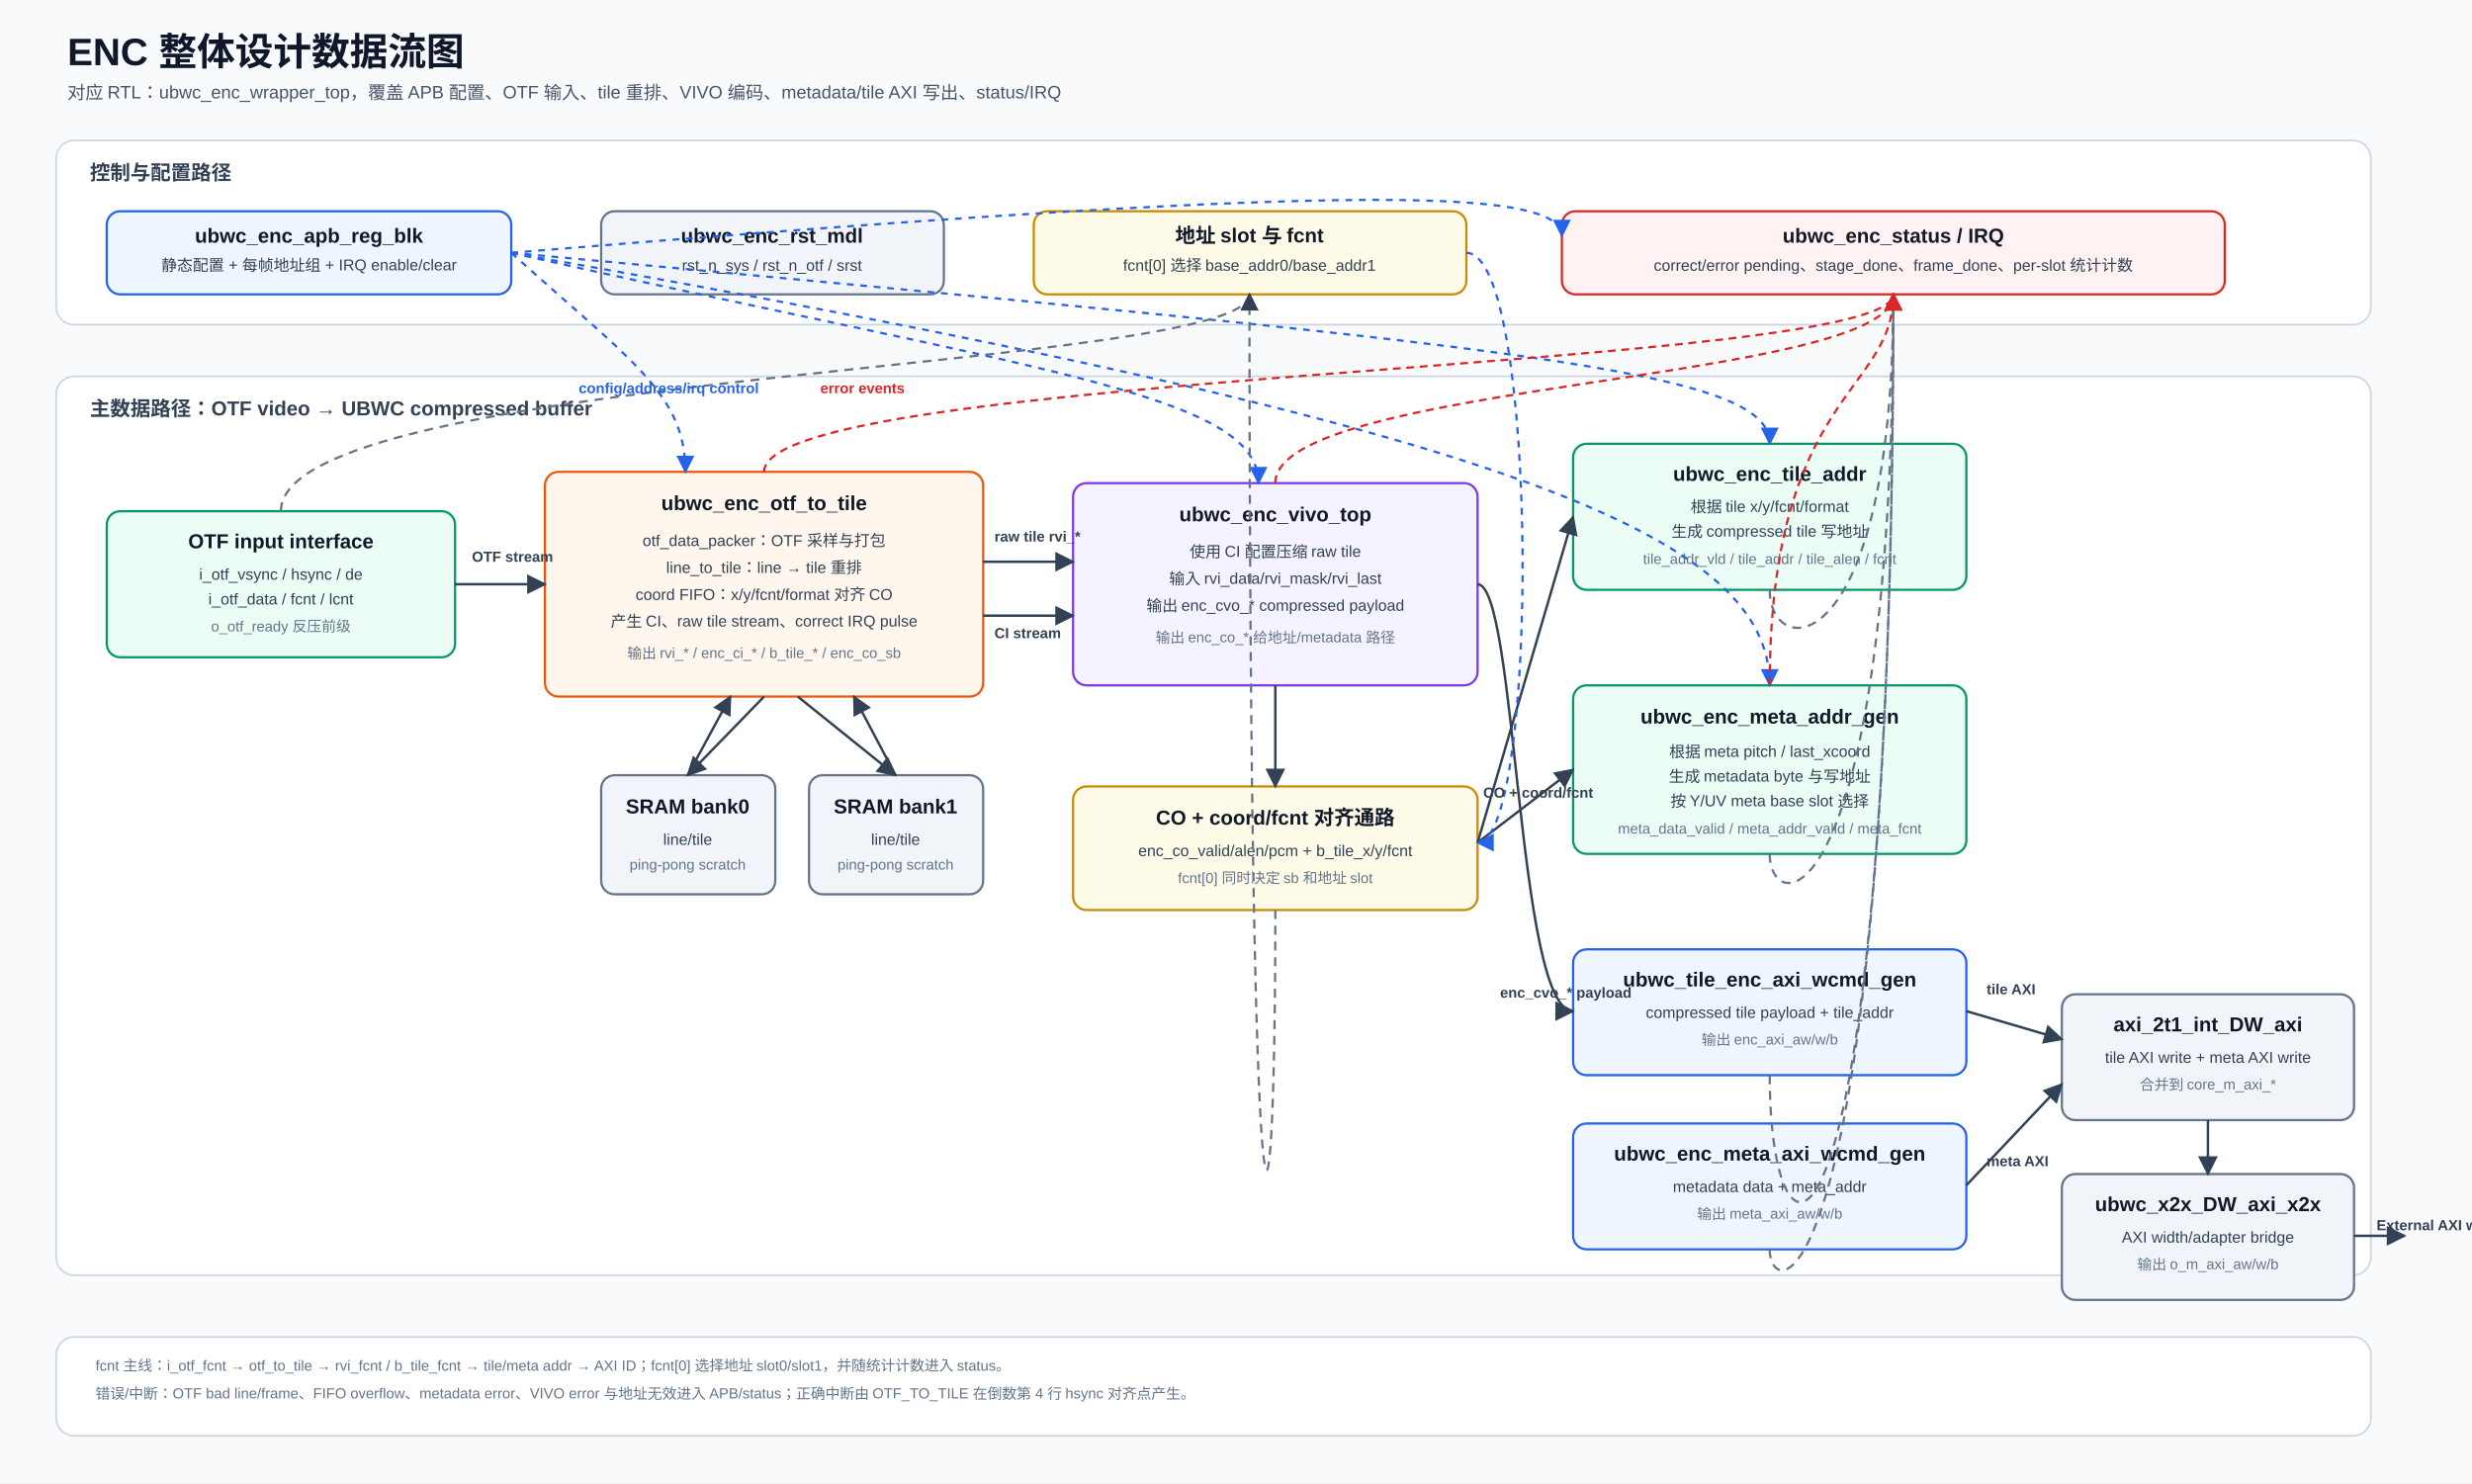
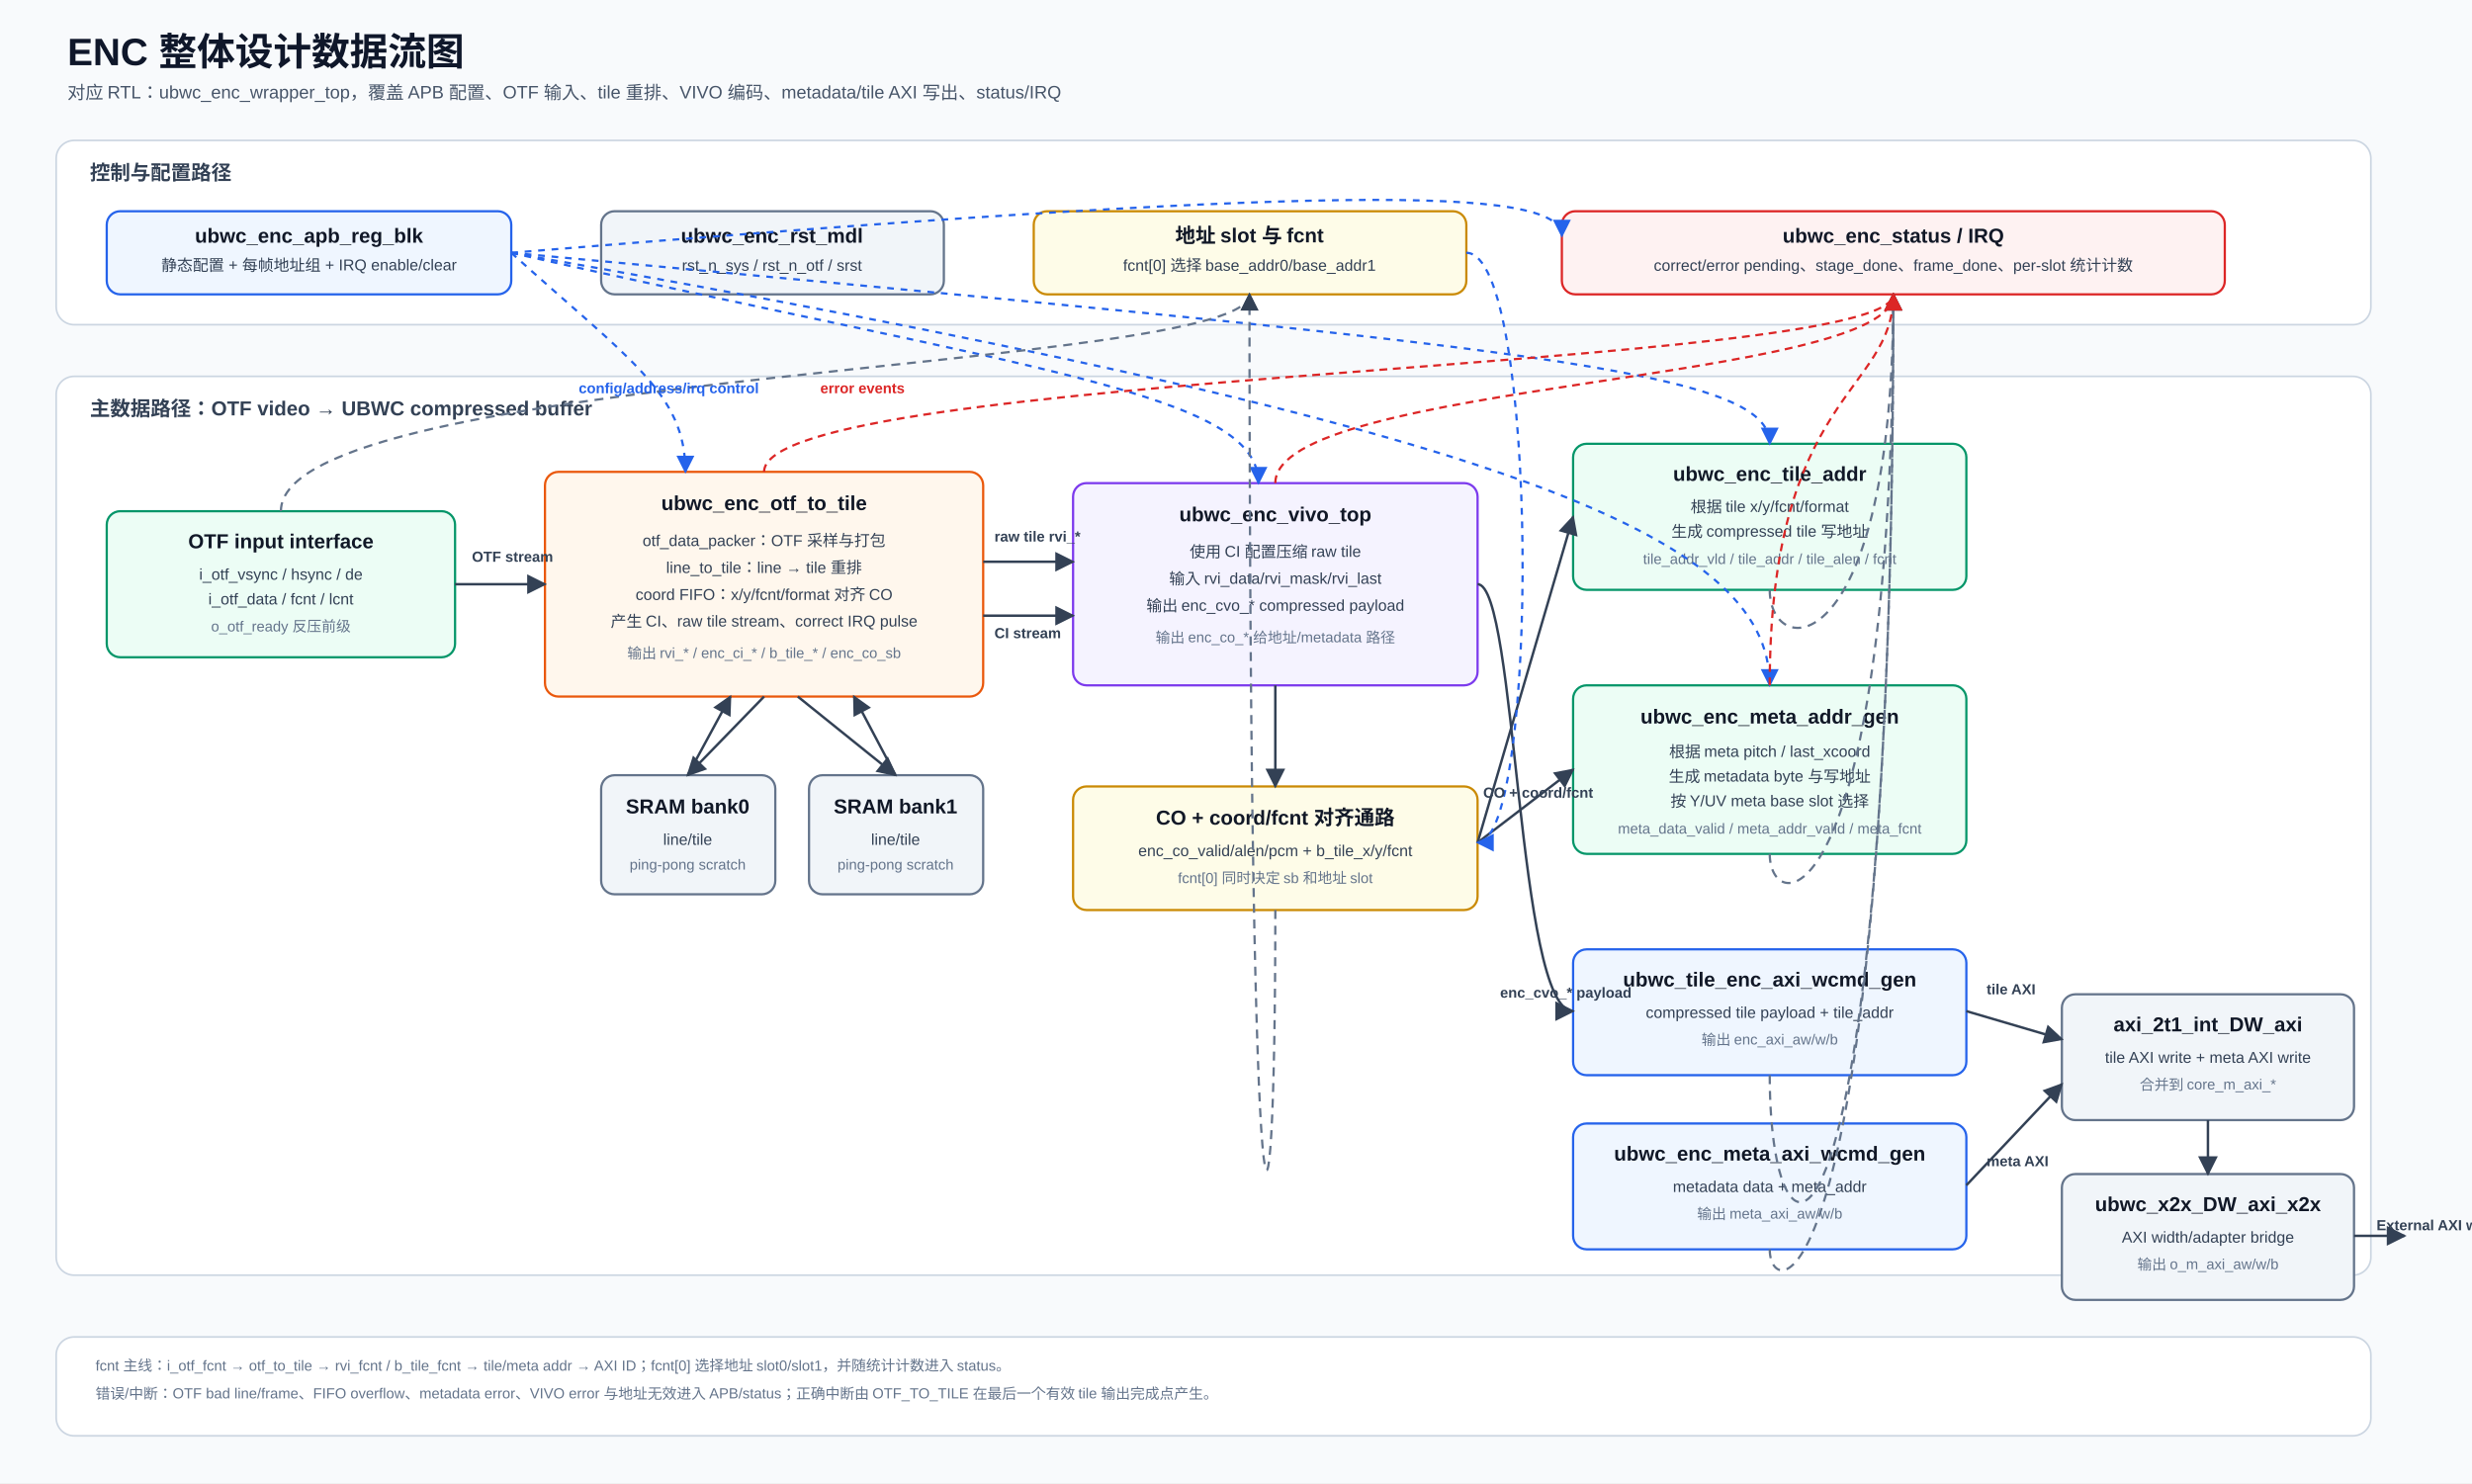
<svg xmlns="http://www.w3.org/2000/svg" width="2200" height="1320" viewBox="0 0 2200 1320">
  <defs>
    <style>
      .bg { fill:#f8fafc; }
      .title { font:700 34px -apple-system,BlinkMacSystemFont,"PingFang SC","Microsoft YaHei",Arial,sans-serif; fill:#0f172a; }
      .subtitle { font:500 16px -apple-system,BlinkMacSystemFont,"PingFang SC","Microsoft YaHei",Arial,sans-serif; fill:#475569; }
      .lane { fill:#ffffff; stroke:#cbd5e1; stroke-width:1.5; }
      .lane-title { font:700 18px -apple-system,BlinkMacSystemFont,"PingFang SC","Microsoft YaHei",Arial,sans-serif; fill:#334155; }
      .box-title { font:700 18px -apple-system,BlinkMacSystemFont,"PingFang SC","Microsoft YaHei",Arial,sans-serif; fill:#111827; }
      .box-text { font:500 14px -apple-system,BlinkMacSystemFont,"PingFang SC","Microsoft YaHei",Arial,sans-serif; fill:#334155; }
      .small { font:500 13px -apple-system,BlinkMacSystemFont,"PingFang SC","Microsoft YaHei",Arial,sans-serif; fill:#64748b; }
      .blue { fill:#eff6ff; stroke:#2563eb; stroke-width:2; rx:12; }
      .green { fill:#ecfdf5; stroke:#059669; stroke-width:2; rx:12; }
      .orange { fill:#fff7ed; stroke:#ea580c; stroke-width:2; rx:12; }
      .purple { fill:#f5f3ff; stroke:#7c3aed; stroke-width:2; rx:12; }
      .red { fill:#fef2f2; stroke:#dc2626; stroke-width:2; rx:12; }
      .gray { fill:#f1f5f9; stroke:#64748b; stroke-width:2; rx:12; }
      .yellow { fill:#fefce8; stroke:#ca8a04; stroke-width:2; rx:12; }
      .line { stroke:#334155; stroke-width:2.2; fill:none; marker-end:url(#arrow); }
      .dash { stroke:#64748b; stroke-width:2; fill:none; stroke-dasharray:8 6; marker-end:url(#arrow); }
      .cfg { stroke:#2563eb; stroke-width:2; fill:none; stroke-dasharray:6 6; marker-end:url(#blueArrow); }
      .err { stroke:#dc2626; stroke-width:2; fill:none; stroke-dasharray:7 5; marker-end:url(#redArrow); }
      .label { font:600 13px -apple-system,BlinkMacSystemFont,"PingFang SC","Microsoft YaHei",Arial,sans-serif; fill:#334155; }
      .blue-label { font:600 13px -apple-system,BlinkMacSystemFont,"PingFang SC","Microsoft YaHei",Arial,sans-serif; fill:#2563eb; }
      .red-label { font:600 13px -apple-system,BlinkMacSystemFont,"PingFang SC","Microsoft YaHei",Arial,sans-serif; fill:#dc2626; }
    </style>
    <marker id="arrow" viewBox="0 0 10 10" refX="9" refY="5" markerWidth="8" markerHeight="8" orient="auto-start-reverse">
      <path d="M 0 0 L 10 5 L 0 10 z" fill="#334155" />
    </marker>
    <marker id="blueArrow" viewBox="0 0 10 10" refX="9" refY="5" markerWidth="8" markerHeight="8" orient="auto-start-reverse">
      <path d="M 0 0 L 10 5 L 0 10 z" fill="#2563eb" />
    </marker>
    <marker id="redArrow" viewBox="0 0 10 10" refX="9" refY="5" markerWidth="8" markerHeight="8" orient="auto-start-reverse">
      <path d="M 0 0 L 10 5 L 0 10 z" fill="#dc2626" />
    </marker>
  </defs>
  <rect class="bg" x="0" y="0" width="2200" height="1320" />
  <text class="title" x="60" y="58">ENC 整体设计数据流图</text>
  <text class="subtitle" x="60" y="88">对应 RTL：ubwc_enc_wrapper_top，覆盖 APB 配置、OTF 输入、tile 重排、VIVO 编码、metadata/tile AXI 写出、status/IRQ</text>
  <rect class="lane" x="50" y="125" width="2060" height="164" rx="16" />
  <text class="lane-title" x="80" y="160">控制与配置路径</text>
  <rect class="blue" x="95" y="188" width="360" height="74" />
  <text class="box-title" x="275" y="216" text-anchor="middle">ubwc_enc_apb_reg_blk</text>
  <text class="box-text" x="275" y="241" text-anchor="middle">静态配置 + 每帧地址组 + IRQ enable/clear</text>
  <rect class="gray" x="535" y="188" width="305" height="74" />
  <text class="box-title" x="687" y="216" text-anchor="middle">ubwc_enc_rst_mdl</text>
  <text class="box-text" x="687" y="241" text-anchor="middle">rst_n_sys / rst_n_otf / srst</text>
  <rect class="yellow" x="920" y="188" width="385" height="74" />
  <text class="box-title" x="1112" y="216" text-anchor="middle">地址 slot 与 fcnt</text>
  <text class="box-text" x="1112" y="241" text-anchor="middle">fcnt[0] 选择 base_addr0/base_addr1</text>
  <rect class="red" x="1390" y="188" width="590" height="74" />
  <text class="box-title" x="1685" y="216" text-anchor="middle">ubwc_enc_status / IRQ</text>
  <text class="box-text" x="1685" y="241" text-anchor="middle">correct/error pending、stage_done、frame_done、per-slot 统计计数</text>
  <rect class="lane" x="50" y="335" width="2060" height="800" rx="16" />
  <text class="lane-title" x="80" y="370">主数据路径：OTF video → UBWC compressed buffer</text>
  <rect class="green" x="95" y="455" width="310" height="130" />
  <text class="box-title" x="250" y="488" text-anchor="middle">OTF input interface</text>
  <text class="box-text" x="250" y="516" text-anchor="middle">i_otf_vsync / hsync / de</text>
  <text class="box-text" x="250" y="538" text-anchor="middle">i_otf_data / fcnt / lcnt</text>
  <text class="small" x="250" y="562" text-anchor="middle">o_otf_ready 反压前级</text>
  <rect class="orange" x="485" y="420" width="390" height="200" />
  <text class="box-title" x="680" y="454" text-anchor="middle">ubwc_enc_otf_to_tile</text>
  <text class="box-text" x="680" y="486" text-anchor="middle">otf_data_packer：OTF 采样与打包</text>
  <text class="box-text" x="680" y="510" text-anchor="middle">line_to_tile：line → tile 重排</text>
  <text class="box-text" x="680" y="534" text-anchor="middle">coord FIFO：x/y/fcnt/format 对齐 CO</text>
  <text class="box-text" x="680" y="558" text-anchor="middle">产生 CI、raw tile stream、correct IRQ pulse</text>
  <text class="small" x="680" y="586" text-anchor="middle">输出 rvi_* / enc_ci_* / b_tile_* / enc_co_sb</text>
  <rect class="gray" x="535" y="690" width="155" height="106" />
  <text class="box-title" x="612" y="724" text-anchor="middle">SRAM bank0</text>
  <text class="box-text" x="612" y="752" text-anchor="middle">line/tile</text>
  <text class="small" x="612" y="774" text-anchor="middle">ping-pong scratch</text>
  <rect class="gray" x="720" y="690" width="155" height="106" />
  <text class="box-title" x="797" y="724" text-anchor="middle">SRAM bank1</text>
  <text class="box-text" x="797" y="752" text-anchor="middle">line/tile</text>
  <text class="small" x="797" y="774" text-anchor="middle">ping-pong scratch</text>
  <rect class="purple" x="955" y="430" width="360" height="180" />
  <text class="box-title" x="1135" y="464" text-anchor="middle">ubwc_enc_vivo_top</text>
  <text class="box-text" x="1135" y="496" text-anchor="middle">使用 CI 配置压缩 raw tile</text>
  <text class="box-text" x="1135" y="520" text-anchor="middle">输入 rvi_data/rvi_mask/rvi_last</text>
  <text class="box-text" x="1135" y="544" text-anchor="middle">输出 enc_cvo_* compressed payload</text>
  <text class="small" x="1135" y="572" text-anchor="middle">输出 enc_co_* 给地址/metadata 路径</text>
  <rect class="yellow" x="955" y="700" width="360" height="110" />
  <text class="box-title" x="1135" y="734" text-anchor="middle">CO + coord/fcnt 对齐通路</text>
  <text class="box-text" x="1135" y="762" text-anchor="middle">enc_co_valid/alen/pcm + b_tile_x/y/fcnt</text>
  <text class="small" x="1135" y="786" text-anchor="middle">fcnt[0] 同时决定 sb 和地址 slot</text>
  <rect class="green" x="1400" y="395" width="350" height="130" />
  <text class="box-title" x="1575" y="428" text-anchor="middle">ubwc_enc_tile_addr</text>
  <text class="box-text" x="1575" y="456" text-anchor="middle">根据 tile x/y/fcnt/format</text>
  <text class="box-text" x="1575" y="478" text-anchor="middle">生成 compressed tile 写地址</text>
  <text class="small" x="1575" y="502" text-anchor="middle">tile_addr_vld / tile_addr / tile_alen / fcnt</text>
  <rect class="green" x="1400" y="610" width="350" height="150" />
  <text class="box-title" x="1575" y="644" text-anchor="middle">ubwc_enc_meta_addr_gen</text>
  <text class="box-text" x="1575" y="674" text-anchor="middle">根据 meta pitch / last_xcoord</text>
  <text class="box-text" x="1575" y="696" text-anchor="middle">生成 metadata byte 与写地址</text>
  <text class="box-text" x="1575" y="718" text-anchor="middle">按 Y/UV meta base slot 选择</text>
  <text class="small" x="1575" y="742" text-anchor="middle">meta_data_valid / meta_addr_valid / meta_fcnt</text>
  <rect class="blue" x="1400" y="845" width="350" height="112" />
  <text class="box-title" x="1575" y="878" text-anchor="middle">ubwc_tile_enc_axi_wcmd_gen</text>
  <text class="box-text" x="1575" y="906" text-anchor="middle">compressed tile payload + tile_addr</text>
  <text class="small" x="1575" y="930" text-anchor="middle">输出 enc_axi_aw/w/b</text>
  <rect class="blue" x="1400" y="1000" width="350" height="112" />
  <text class="box-title" x="1575" y="1033" text-anchor="middle">ubwc_enc_meta_axi_wcmd_gen</text>
  <text class="box-text" x="1575" y="1061" text-anchor="middle">metadata data + meta_addr</text>
  <text class="small" x="1575" y="1085" text-anchor="middle">输出 meta_axi_aw/w/b</text>
  <rect class="gray" x="1835" y="885" width="260" height="112" />
  <text class="box-title" x="1965" y="918" text-anchor="middle">axi_2t1_int_DW_axi</text>
  <text class="box-text" x="1965" y="946" text-anchor="middle">tile AXI write + meta AXI write</text>
  <text class="small" x="1965" y="970" text-anchor="middle">合并到 core_m_axi_*</text>
  <rect class="gray" x="1835" y="1045" width="260" height="112" />
  <text class="box-title" x="1965" y="1078" text-anchor="middle">ubwc_x2x_DW_axi_x2x</text>
  <text class="box-text" x="1965" y="1106" text-anchor="middle">AXI width/adapter bridge</text>
  <text class="small" x="1965" y="1130" text-anchor="middle">输出 o_m_axi_aw/w/b</text>
  <rect class="lane" x="50" y="1190" width="2060" height="88" rx="16" />
  <text class="small" x="85" y="1220">fcnt 主线：i_otf_fcnt → otf_to_tile → rvi_fcnt / b_tile_fcnt → tile/meta addr → AXI ID；fcnt[0] 选择地址 slot0/slot1，并随统计计数进入 status。</text>
-   <text class="small" x="85" y="1245">错误/中断：OTF bad line/frame、FIFO overflow、metadata error、VIVO error 与地址无效进入 APB/status；正确中断由 OTF_TO_TILE 在倒数第 4 行 hsync 对齐点产生。</text>
+   <text class="small" x="85" y="1245">错误/中断：OTF bad line/frame、FIFO overflow、metadata error、VIVO error 与地址无效进入 APB/status；正确中断由 OTF_TO_TILE 在最后一个有效 tile 输出完成点产生。</text>
  <path class="line" d="M405 520 L485 520" />
  <path class="line" d="M875 500 L955 500" />
  <path class="line" d="M875 548 L955 548" />
  <path class="line" d="M680 620 L612 690" />
  <path class="line" d="M710 620 L797 690" />
  <path class="line" d="M612 690 L650 620" />
  <path class="line" d="M797 690 L760 620" />
  <path class="line" d="M1135 610 L1135 700" />
  <path class="line" d="M1315 750 L1400 460" />
  <path class="line" d="M1315 750 L1400 685" />
  <path class="line" d="M1315 520 C1350 520 1350 900 1400 900" />
  <path class="line" d="M1750 900 L1835 925" />
  <path class="line" d="M1750 1055 L1835 965" />
  <path class="line" d="M1965 997 L1965 1045" />
  <path class="line" d="M2095 1100 L2140 1100" />
  <path class="cfg" d="M455 225 C560 320 610 350 610 420" />
  <path class="cfg" d="M455 225 C920 330 1120 350 1120 430" />
  <path class="cfg" d="M455 225 C1370 310 1575 330 1575 395" />
  <path class="cfg" d="M455 225 C1340 380 1575 475 1575 610" />
  <path class="cfg" d="M455 225 C1180 165 1390 165 1390 210" />
  <path class="cfg" d="M1305 225 C1370 225 1370 750 1315 750" />
  <path class="dash" d="M250 455 C250 330 1112 330 1112 262" />
  <path class="dash" d="M1135 810 C1135 1180 1112 1180 1112 262" />
  <path class="dash" d="M1575 525 C1575 590 1685 590 1685 262" />
  <path class="dash" d="M1575 760 C1575 820 1685 820 1685 262" />
  <path class="dash" d="M1575 957 C1575 1165 1685 1165 1685 262" />
  <path class="dash" d="M1575 1112 C1575 1165 1685 1165 1685 262" />
  <path class="err" d="M680 420 C680 330 1685 330 1685 262" />
  <path class="err" d="M1135 430 C1135 340 1685 340 1685 262" />
  <path class="err" d="M1575 610 C1575 350 1685 350 1685 262" />
  <text class="label" x="420" y="500">OTF stream</text>
  <text class="label" x="885" y="482">raw tile rvi_*</text>
  <text class="label" x="885" y="568">CI stream</text>
  <text class="label" x="1320" y="710">CO + coord/fcnt</text>
  <text class="label" x="1335" y="888">enc_cvo_* payload</text>
  <text class="label" x="1768" y="885">tile AXI</text>
  <text class="label" x="1768" y="1038">meta AXI</text>
  <text class="blue-label" x="515" y="350">config/address/irq control</text>
  <text class="red-label" x="730" y="350">error events</text>
  <text class="label" x="2115" y="1095">External AXI write</text>
</svg>
